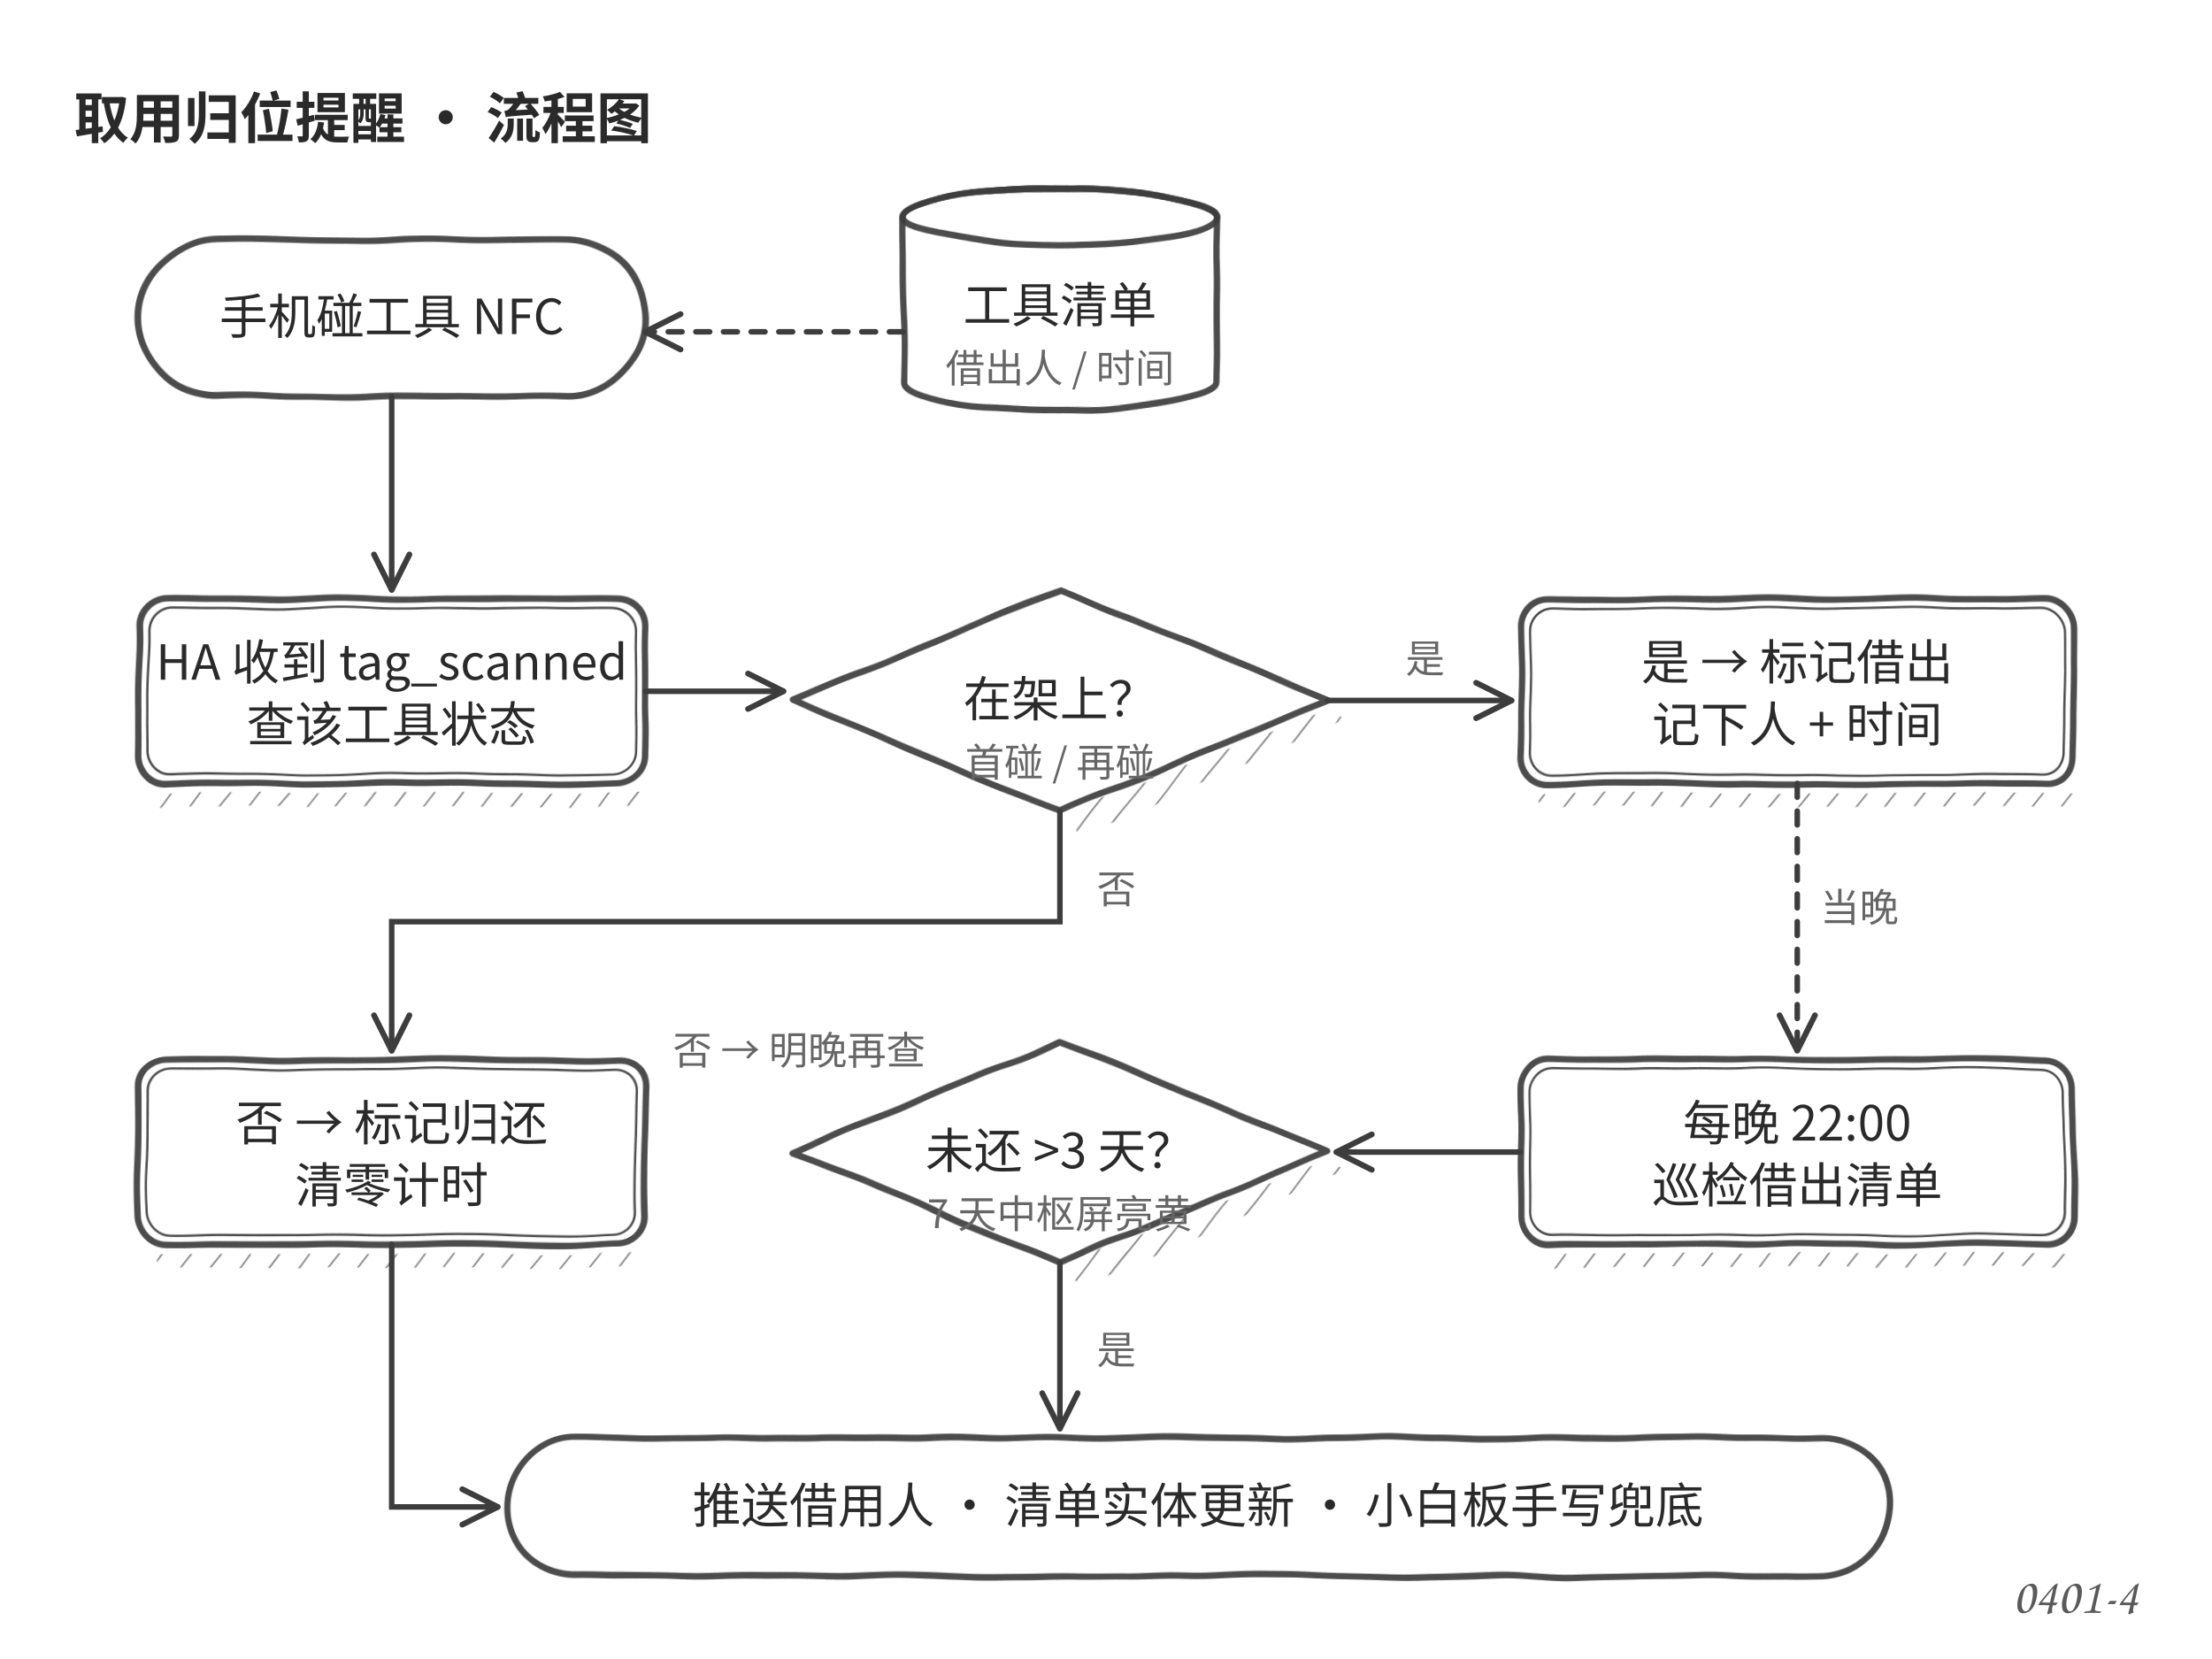
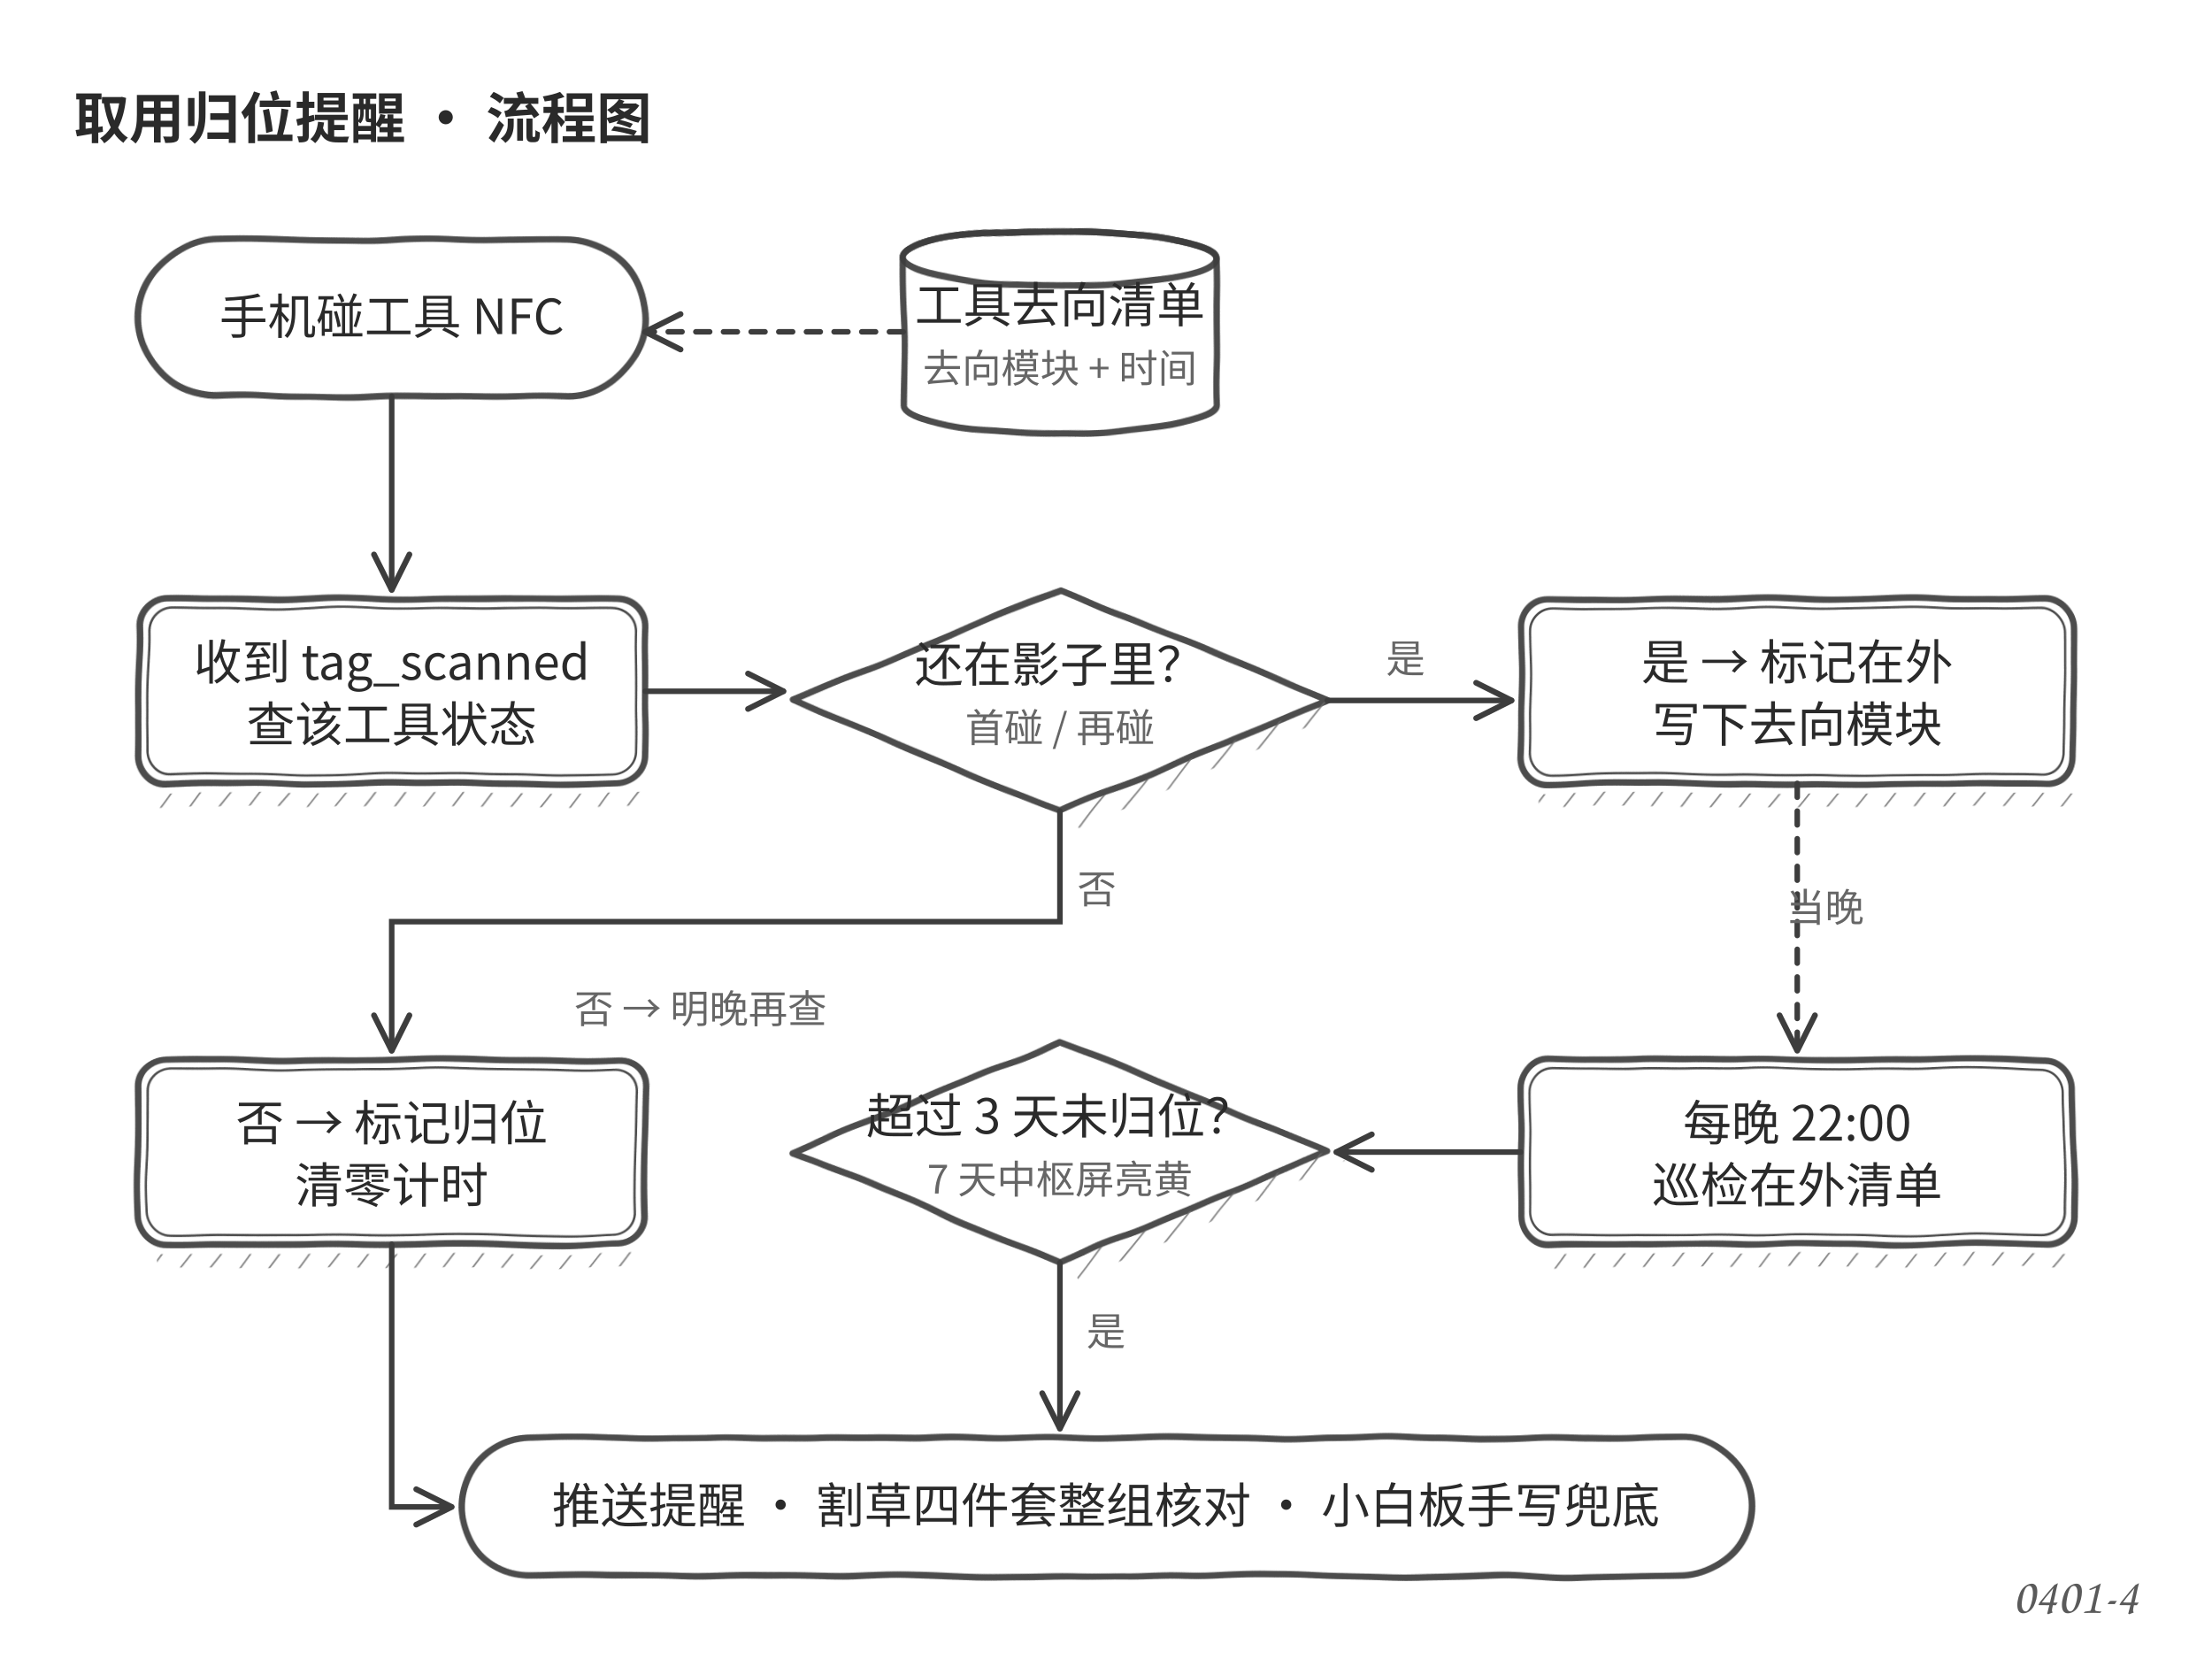
<svg xmlns="http://www.w3.org/2000/svg" viewBox="0 0 480 360" width="480" height="360" font-family="'Noto Sans SC','PingFang SC','Noto Sans CJK SC',sans-serif">
  <defs>
    <filter id="p0401-4-pencil" x="-5%" y="-5%" width="110%" height="110%">
      <feTurbulence type="fractalNoise" baseFrequency="0.045" numOctaves="2" seed="6" result="n" />
      <feDisplacementMap in="SourceGraphic" in2="n" scale="1.4" xChannelSelector="R" yChannelSelector="G" />
    </filter>
    <pattern id="p0401-4-shade" width="5" height="5" patternUnits="userSpaceOnUse" patternTransform="rotate(38)">
      <line x1="0" y1="0" x2="0" y2="5" stroke="#6b6b6b" stroke-width="0.7" stroke-opacity="0.8" />
    </pattern>
-     <pattern id="p0401-4-shade2" width="4" height="4" patternUnits="userSpaceOnUse" patternTransform="rotate(38)">
-       <line x1="0" y1="0" x2="0" y2="4" stroke="#4a4a4a" stroke-width="0.8" />
-       <line x1="0" y1="2" x2="4" y2="2" stroke="#4a4a4a" stroke-width="0.5" stroke-opacity="0.6" />
-     </pattern>
    <marker id="p0401-4-arrow" viewBox="0 0 10 10" refX="9" refY="5" markerWidth="8" markerHeight="8" orient="auto-start-reverse">
      <path d="M1 1 L9 5 L1 9" fill="none" stroke="#3d3d3d" stroke-width="1.3" stroke-linecap="round" stroke-linejoin="round" />
    </marker>
  </defs>
  <text x="16" y="30" font-weight="700" font-size="12" fill="#2a2a2a">取用归位提醒 · 流程图</text>
  <g filter="url(#p0401-4-pencil)" stroke="#3d3d3d" fill="none" stroke-linecap="round" stroke-linejoin="round" stroke-width="1.4" stroke-opacity="0.92">
-     <rect x="30" y="52" width="110" height="34" rx="17" />
-     <path d="M196 47 a34 6 0 0 1 68 0 v36 a34 6 0 0 1 -68 0 Z" />
-     <ellipse cx="230" cy="47" rx="34" ry="6" />
+     <rect x="30" y="52" width="110" height="34" rx="17.0" />
+     <path d="M196 56 a34.0 6 0 0 1 68 0 v32 a34.0 6 0 0 1 -68 0 Z" />
+     <ellipse cx="230.0" cy="56" rx="34.0" ry="6" />
    <rect x="30" y="130" width="110" height="40" rx="6" />
    <rect x="32" y="132" width="106" height="36" rx="5" stroke-width="0.5" />
-     <path d="M230 128 l58 24 l-58 24 l-58 -24 Z" />
+     <path d="M34 172 h106 v3 h-106 Z" fill="url(#p0401-4-shade)" stroke="none" />
+     <path d="M230.0 128 l58.0 24.0 l-58.0 24.0 l-58.0 -24.0 Z" />
+     <path d="M232.0 176 l56.0 -24.0 l4 2 l-58.0 26.0 Z" fill="url(#p0401-4-shade)" stroke="none" />
    <rect x="330" y="130" width="120" height="40" rx="6" />
    <rect x="332" y="132" width="116" height="36" rx="5" stroke-width="0.5" />
+     <path d="M334 172 h116 v3 h-116 Z" fill="url(#p0401-4-shade)" stroke="none" />
    <rect x="30" y="230" width="110" height="40" rx="6" />
    <rect x="32" y="232" width="106" height="36" rx="5" stroke-width="0.5" />
-     <path d="M230 226 l58 24 l-58 24 l-58 -24 Z" />
+     <path d="M34 272 h106 v3 h-106 Z" fill="url(#p0401-4-shade)" stroke="none" />
+     <path d="M230.0 226 l58.0 24.0 l-58.0 24.0 l-58.0 -24.0 Z" />
+     <path d="M232.0 274 l56.0 -24.0 l4 2 l-58.0 26.0 Z" fill="url(#p0401-4-shade)" stroke="none" />
    <rect x="330" y="230" width="120" height="40" rx="6" />
    <rect x="332" y="232" width="116" height="36" rx="5" stroke-width="0.5" />
-     <rect x="110" y="312" width="300" height="30" rx="15" />
-     <path d="M34 172 h106 v3 h-106 Z M232 176 l56 -22 l4 2 l-58 26 Z M334 172 h116 v3 h-116 Z M34 272 h106 v3 h-106 Z M232 274 l56 -22 l4 2 l-58 26 Z M334 272 h116 v3 h-116 Z" fill="url(#p0401-4-shade)" stroke="none" />
+     <path d="M334 272 h116 v3 h-116 Z" fill="url(#p0401-4-shade)" stroke="none" />
+     <rect x="100" y="312" width="280" height="30" rx="15.0" />
  </g>
  <g stroke="#3d3d3d" stroke-width="1.2" fill="none" marker-end="url(#p0401-4-arrow)" stroke-linecap="round">
    <path d="M85 86 V128" />
    <path d="M196 72 Q160 72 140 72" stroke-dasharray="3 3" />
    <path d="M140 150 H170" />
    <path d="M288 152 H328" />
    <path d="M230 176 V200 H85 V228" />
    <path d="M390 170 V228" stroke-dasharray="3 3" />
    <path d="M330 250 H290" />
    <path d="M230 274 V310" />
-     <path d="M85 270 V327 H108" />
+     <path d="M85 270 V327 H98" />
  </g>
  <g font-size="10.5" fill="#2a2a2a" text-anchor="middle">
    <text x="85" y="72.5">手机碰工具 NFC</text>
-     <text x="230" y="70">工具清单</text>
-     <text x="230" y="83" font-size="8.5" fill="#666">借出人 / 时间</text>
-     <text x="85" y="147.5">HA 收到 tag_scanned</text>
+     <text x="230" y="70">工具去向清单</text>
+     <text x="230" y="83" font-size="8.5" fill="#666">去向模块 + 时间</text>
+     <text x="85" y="147.5">收到 tag_scanned</text>
    <text x="85" y="161">查该工具状态</text>
-     <text x="230" y="155.5">在架上？</text>
-     <text x="230" y="168.5" font-size="8.5" fill="#666">首碰 / 再碰</text>
-     <text x="390" y="147.5">是 → 标记借出</text>
-     <text x="390" y="161">记下人 + 时间</text>
-     <text x="85" y="247.5">否 → 标记归还</text>
+     <text x="230" y="148">还在影子里？</text>
+     <text x="230" y="161" font-size="8.5" fill="#666">首碰 / 再碰</text>
+     <text x="390" y="147.5">是 → 标记在外</text>
+     <text x="390" y="161">写下去向模块</text>
+     <text x="85" y="247.5">否 → 标记归位</text>
    <text x="85" y="261">清零计时</text>
-     <text x="230" y="253.5">未还 &gt;3 天？</text>
-     <text x="230" y="266.5" font-size="8.5" fill="#666">7 天中枢屏亮黄</text>
+     <text x="230" y="246">超过 3 天未归位？</text>
+     <text x="230" y="259" font-size="8.5" fill="#666">7 天中枢屏亮黄</text>
    <text x="390" y="247.5">每晚 22:00</text>
-     <text x="390" y="261">巡检借出清单</text>
-     <text x="260" y="330.5">推送借用人 · 清单实体更新 · 小白板手写兜底</text>
-   </g>
-   <g font-size="8.5" fill="#666">
-     <text x="305" y="146">是</text>
-     <text x="238" y="196">否</text>
-     <text x="395" y="200">当晚</text>
-     <text x="238" y="296">是</text>
-     <text x="146" y="231">否 → 明晚再查</text>
+     <text x="390" y="261">巡检在外清单</text>
+     <text x="240" y="330.5">推送提醒 · 割草四件套整组核对 · 小白板手写兜底</text>
+     <text x="305" y="146" font-size="8.5" fill="#666">是</text>
+     <text x="238" y="196" font-size="8.5" fill="#666">否</text>
+     <text x="396" y="200" font-size="8.5" fill="#666">当晚</text>
+     <text x="240" y="292" font-size="8.5" fill="#666">是</text>
+     <text x="152" y="222" font-size="8.5" fill="#666">否 → 明晚再查</text>
  </g>
  <text x="464" y="350" text-anchor="end" font-family="'Long Cang','Kaiti SC',cursive" font-size="11" fill="#5a5a5a">0401-4</text>
</svg>
